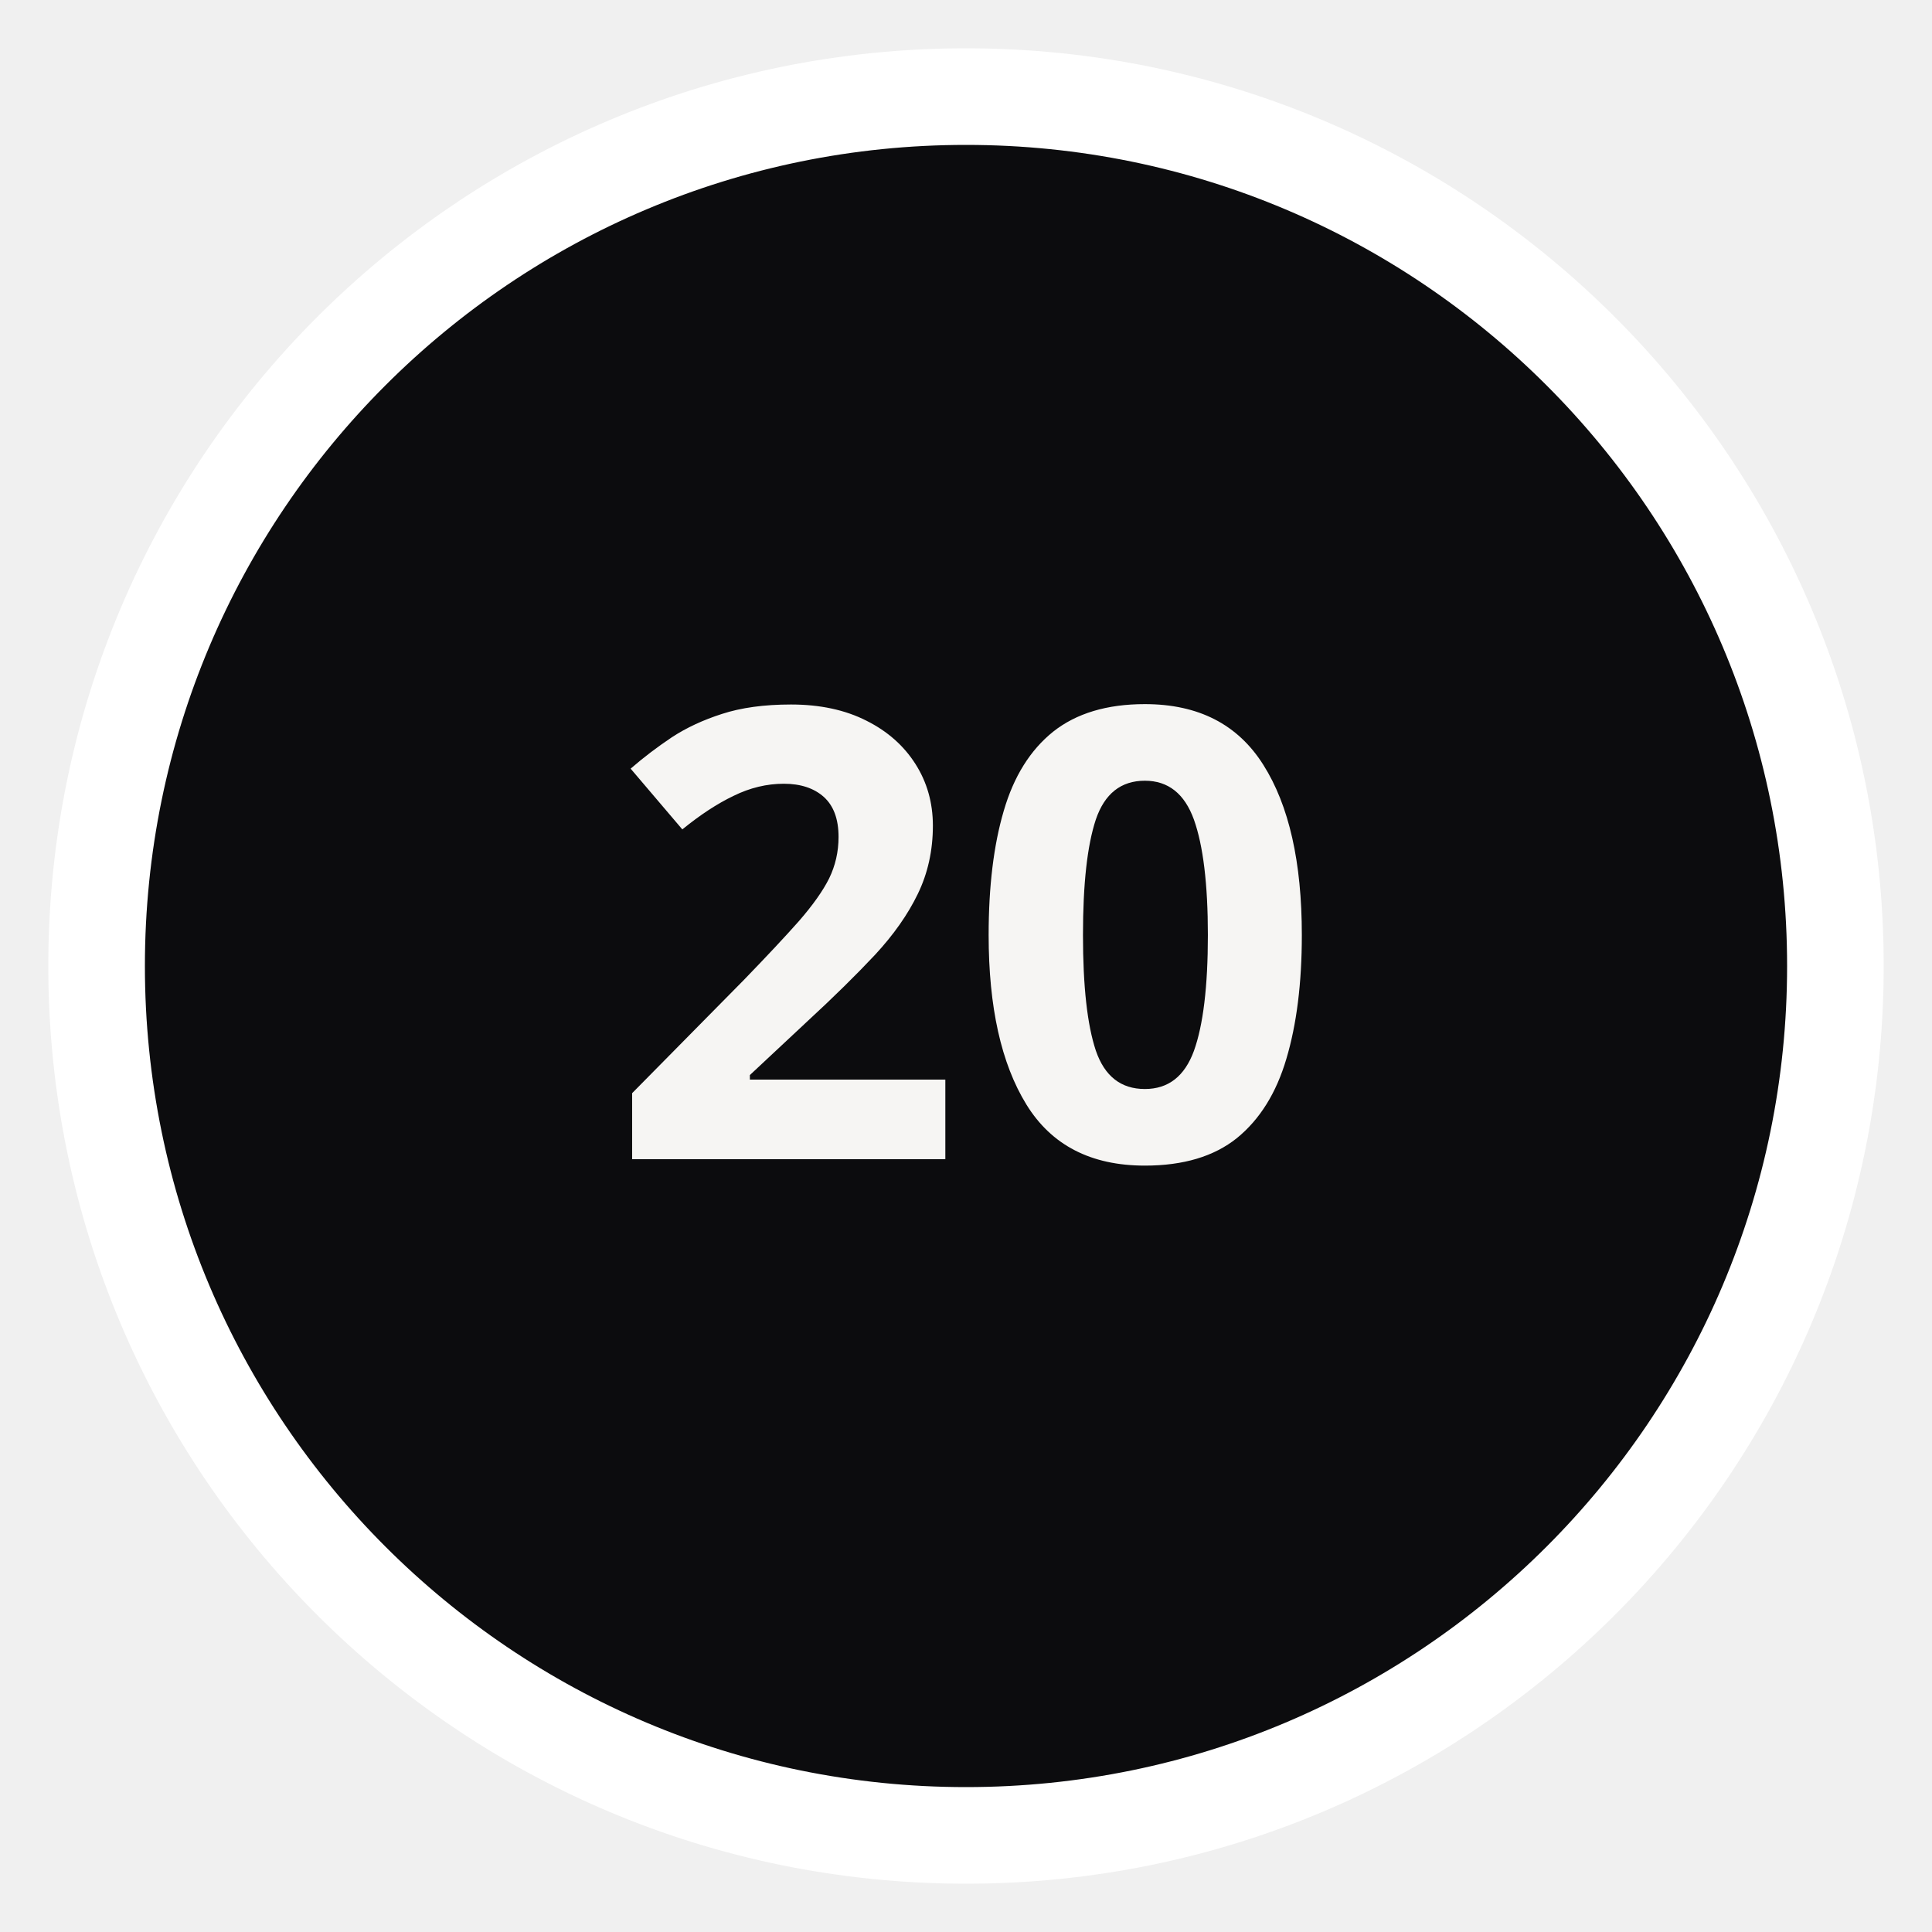
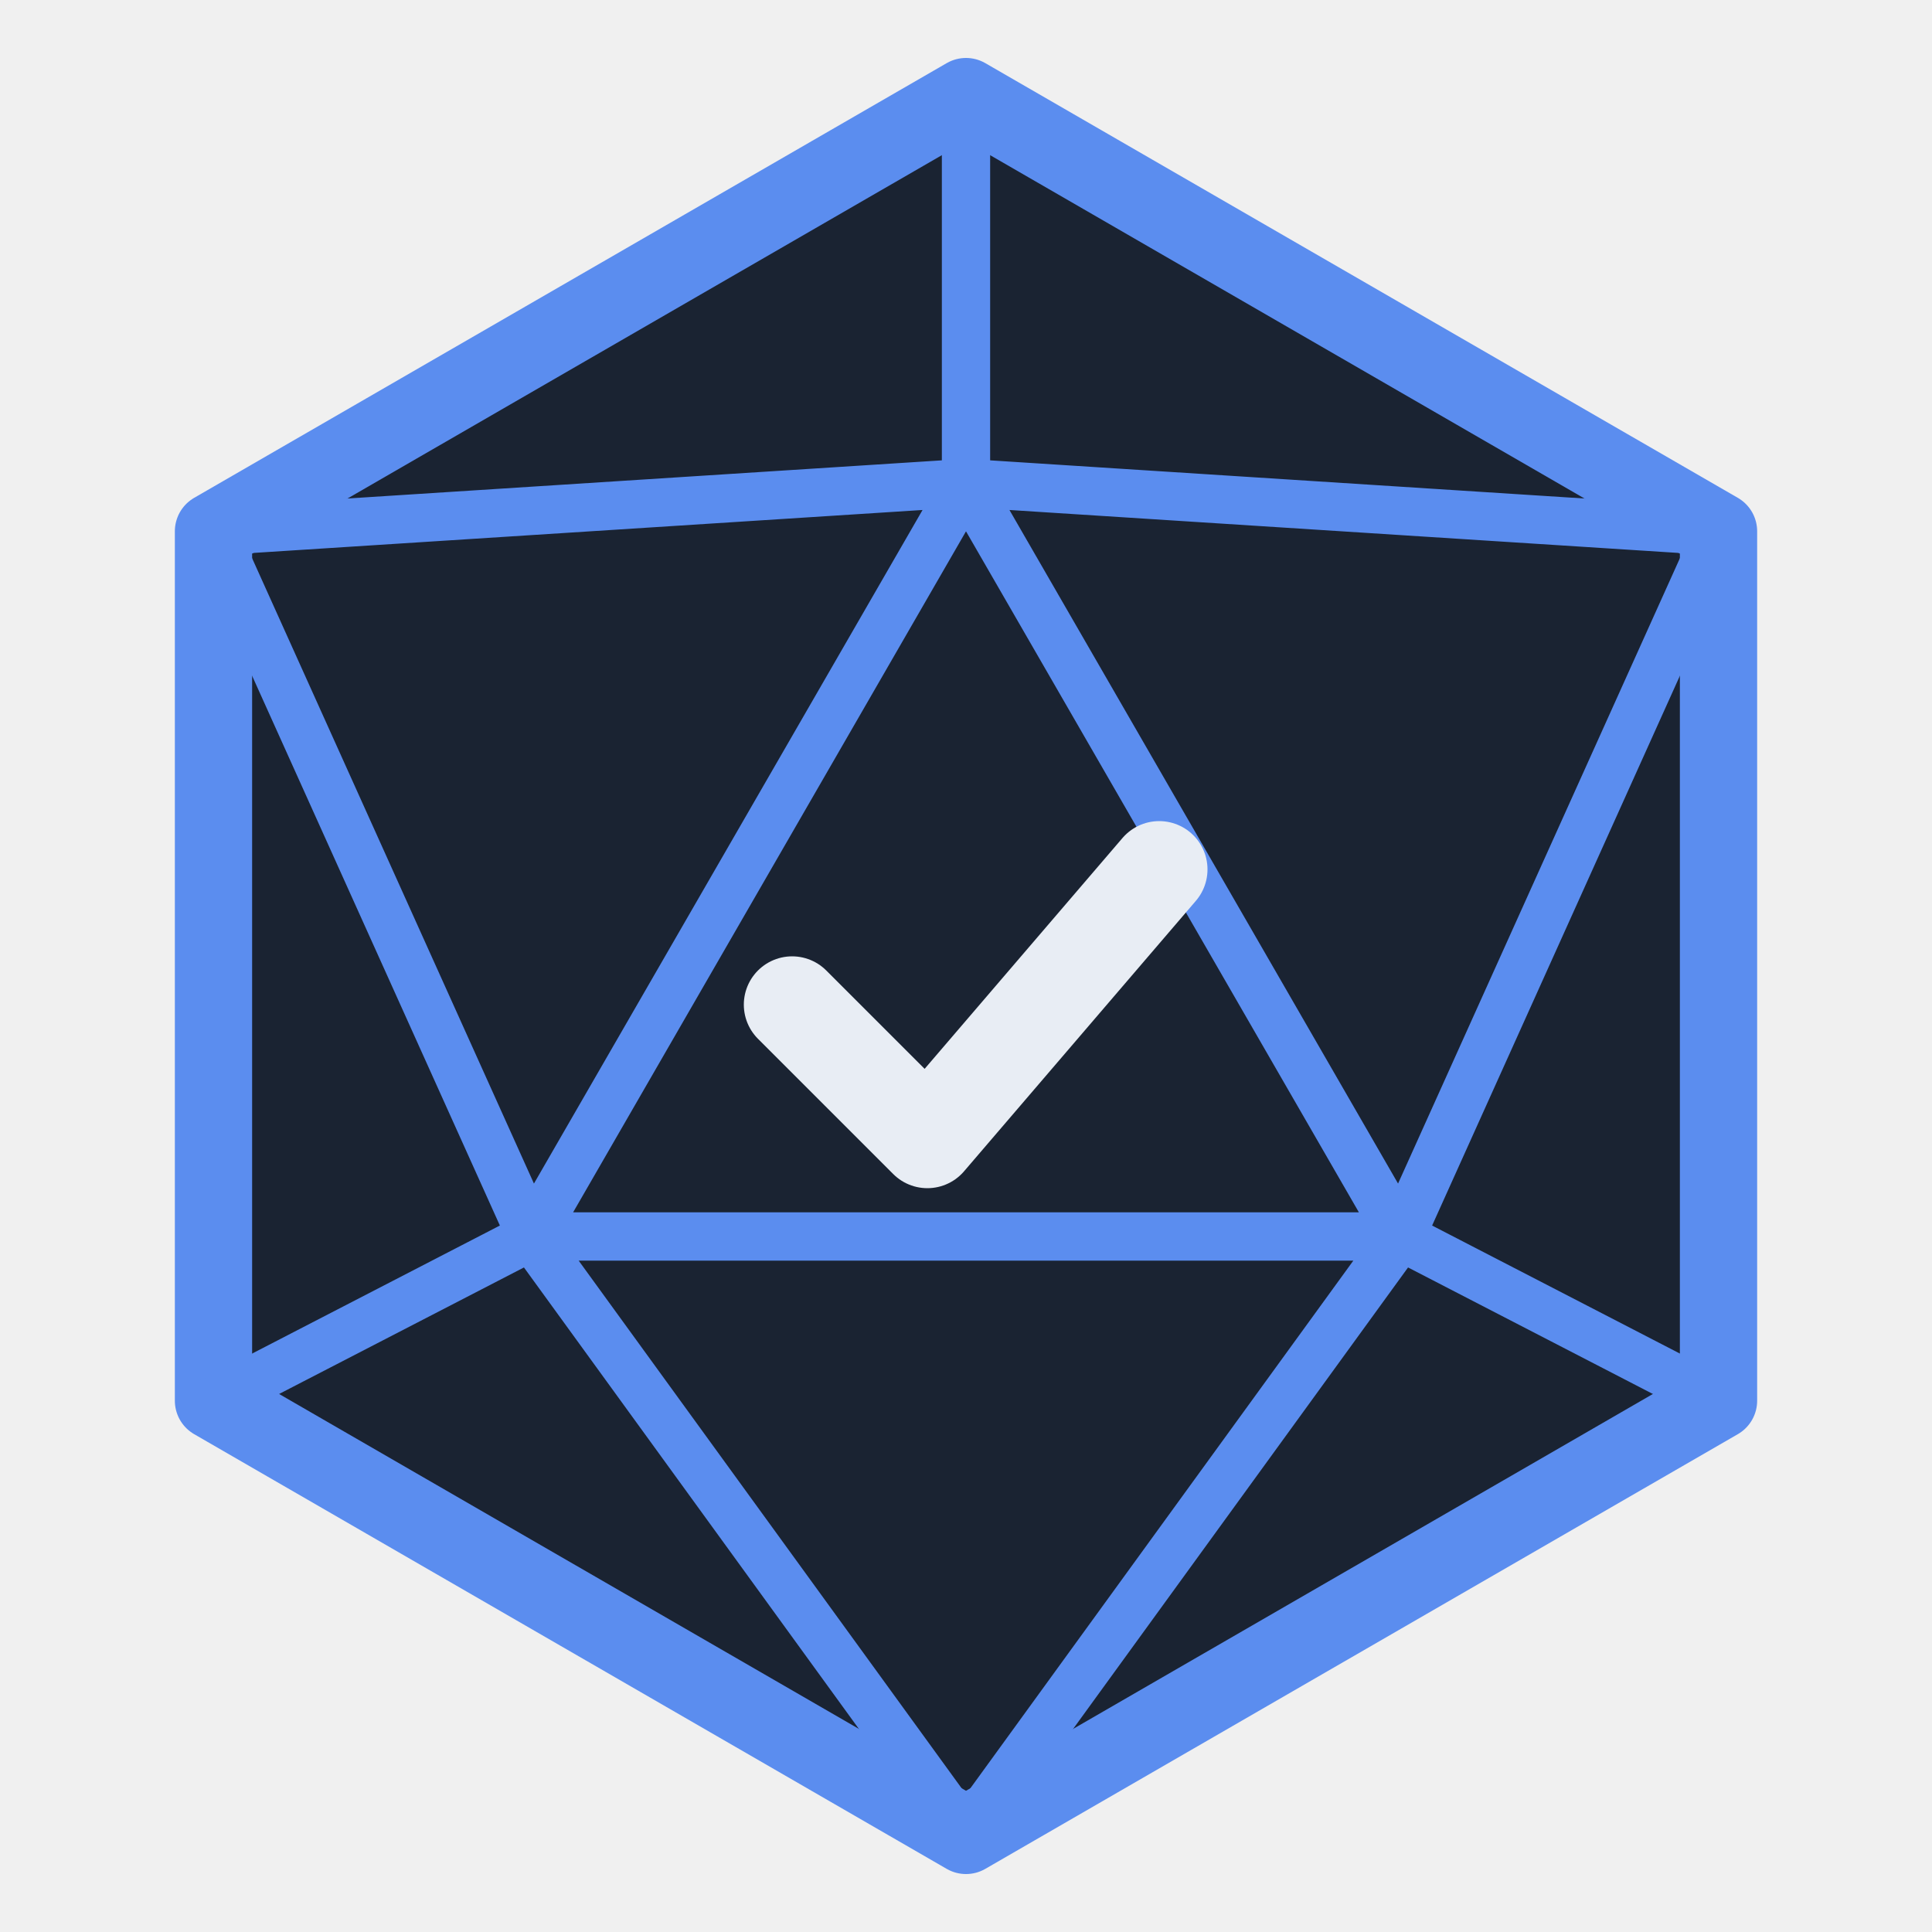
- <svg xmlns="http://www.w3.org/2000/svg" viewBox="0 0 80 80" role="img" aria-label="Sched20">
-   <circle cx="40" cy="40" r="36" fill="#0c0c0e" stroke="#ffffff" stroke-width="4" />
-   <text x="40" y="48" text-anchor="middle" fill="#f6f5f3" font-family="ui-sans-serif, system-ui, sans-serif" font-size="26" font-weight="700">20</text>
+ <svg xmlns="http://www.w3.org/2000/svg" viewBox="0 0 200 200" role="img" aria-label="Sched20">
+   <polygon points="100,10 177.9,55 177.9,145 100,190 22.1,145 22.1,55" fill="#1a2332" stroke="#5b8def" stroke-width="8" stroke-linejoin="round" />
+   <path d="M100 50 L55 128 L145 128 Z M100 50 L100 10 M100 50 L22.1 55 M100 50 L177.9 55 M55 128 L22.1 55 M55 128 L22.1 145 M55 128 L100 190 M145 128 L177.9 55 M145 128 L177.9 145 M145 128 L100 190" fill="none" stroke="#5b8def" stroke-width="5" stroke-linejoin="round" stroke-linecap="round" />
+   <path d="M82 104 L96 118 L120 90" fill="none" stroke="#e8edf4" stroke-width="10" stroke-linecap="round" stroke-linejoin="round" />
</svg>
